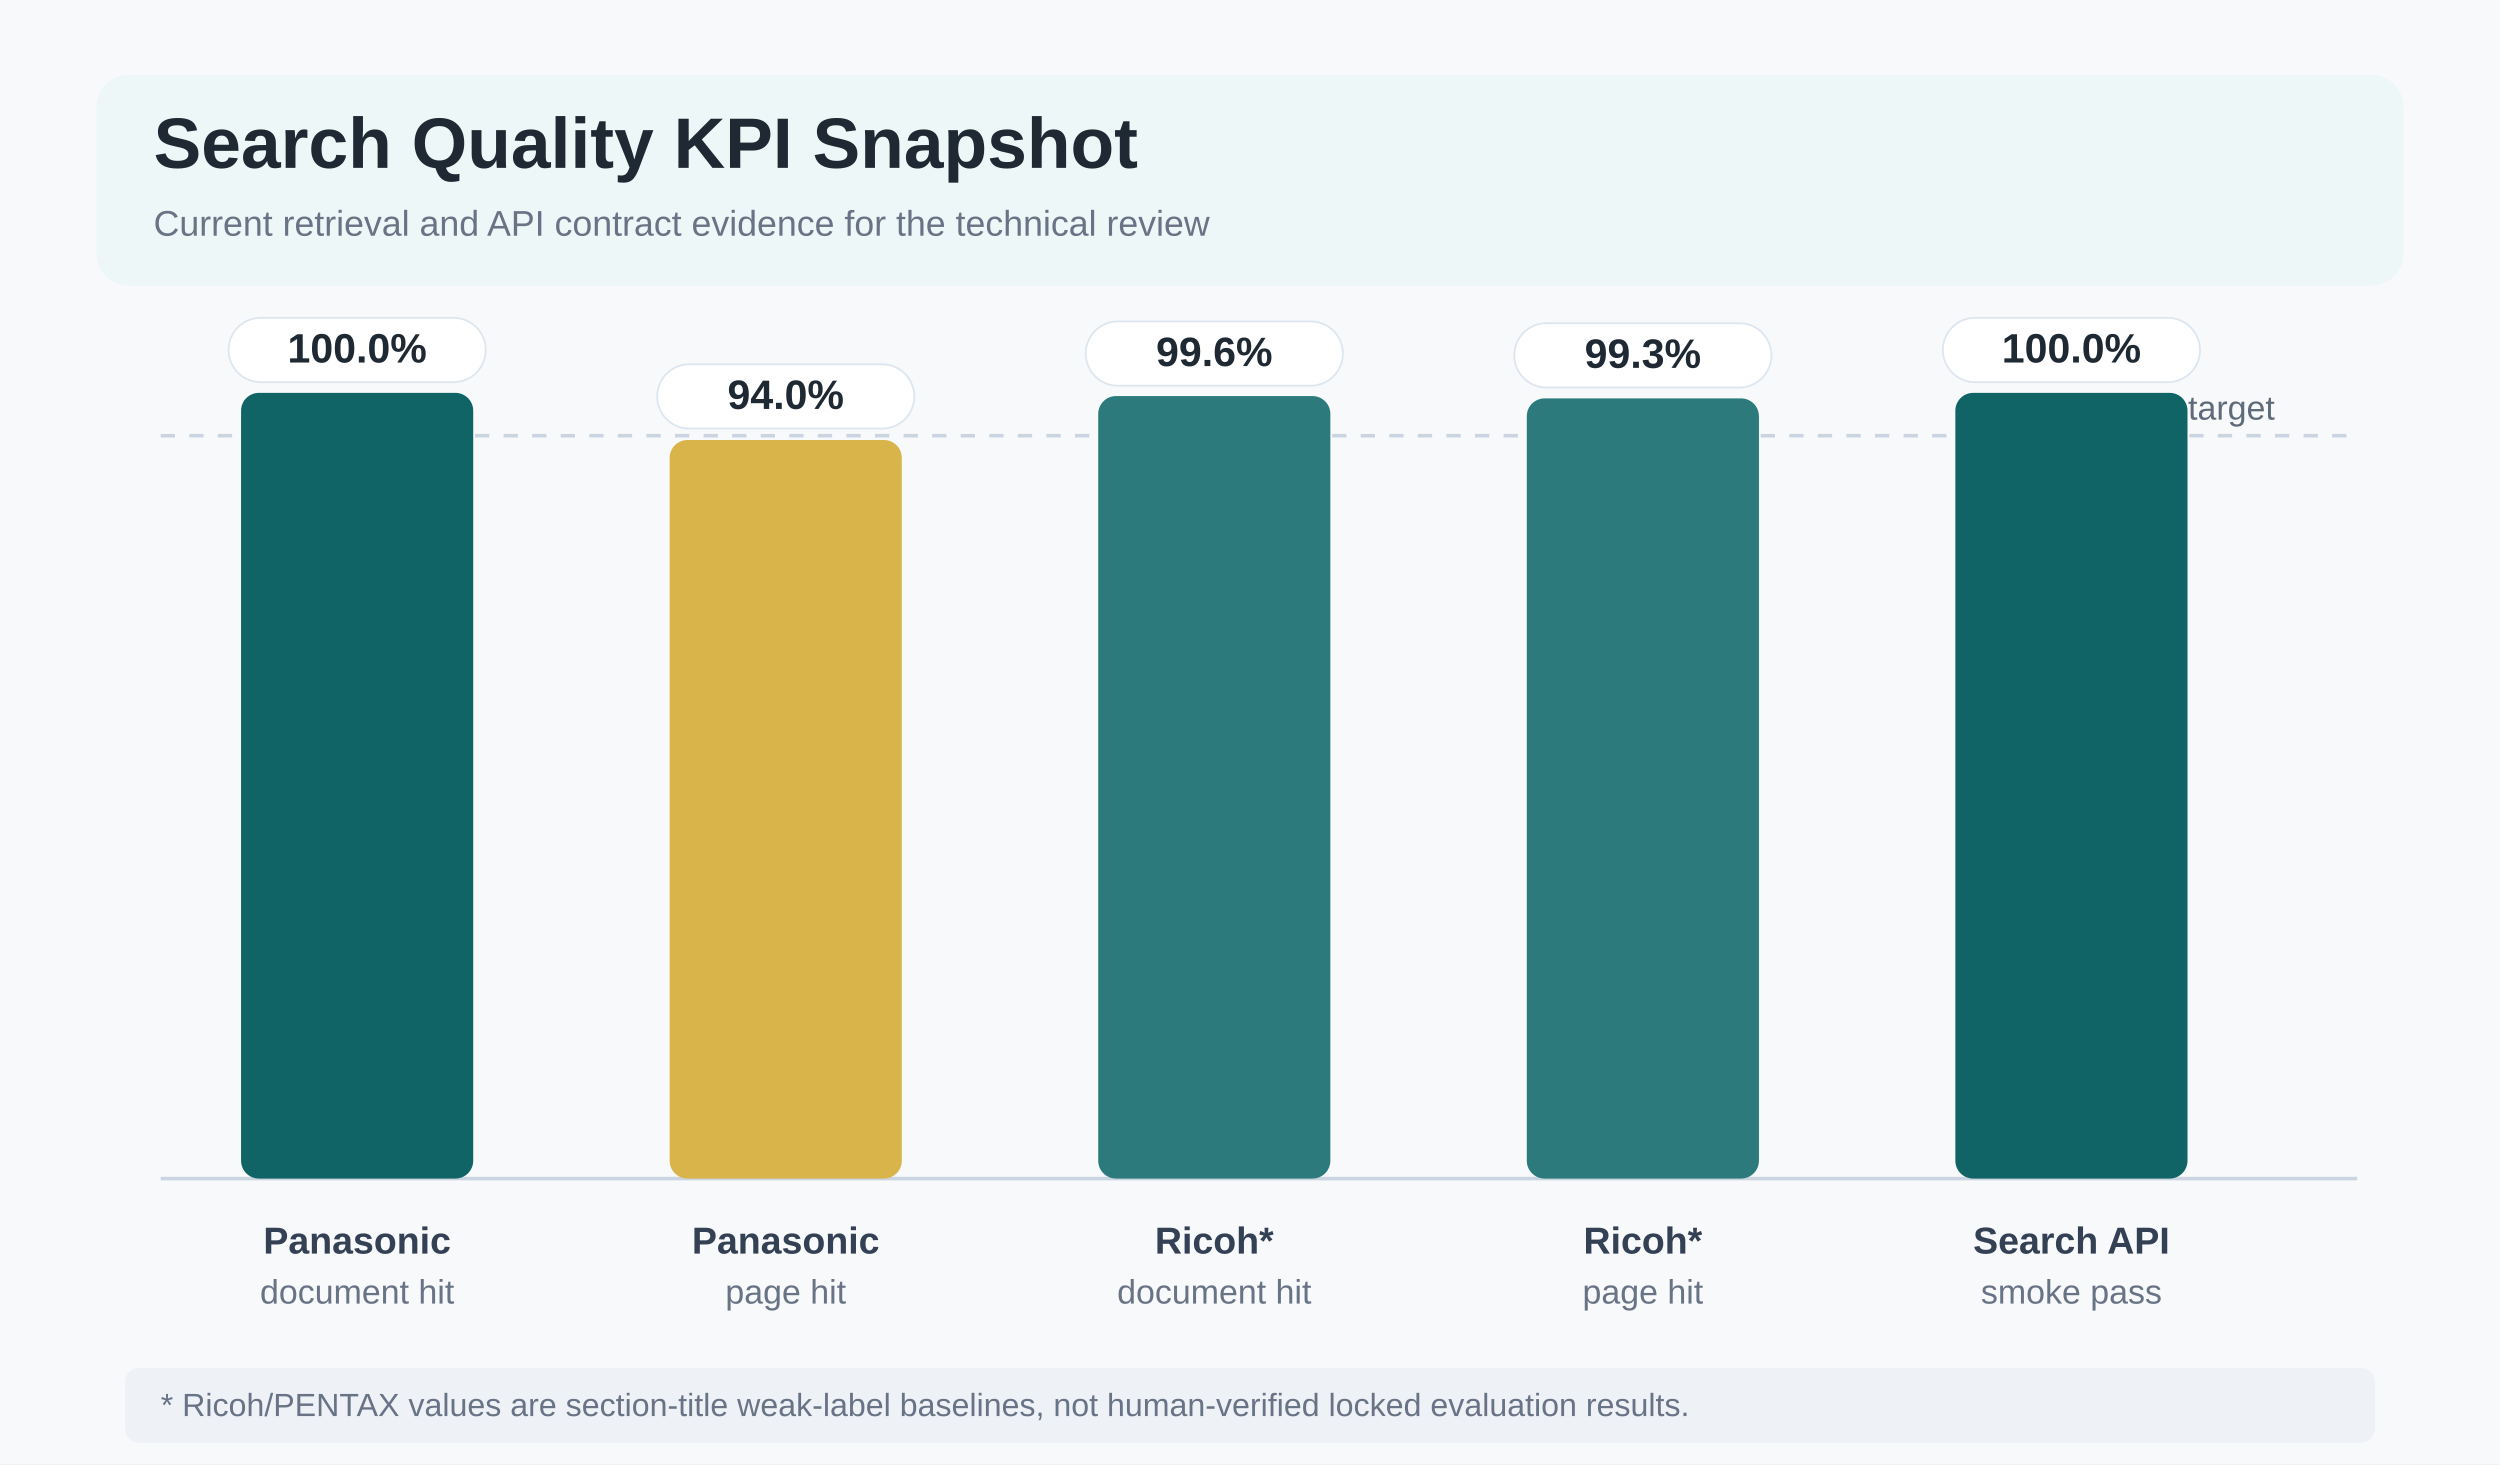
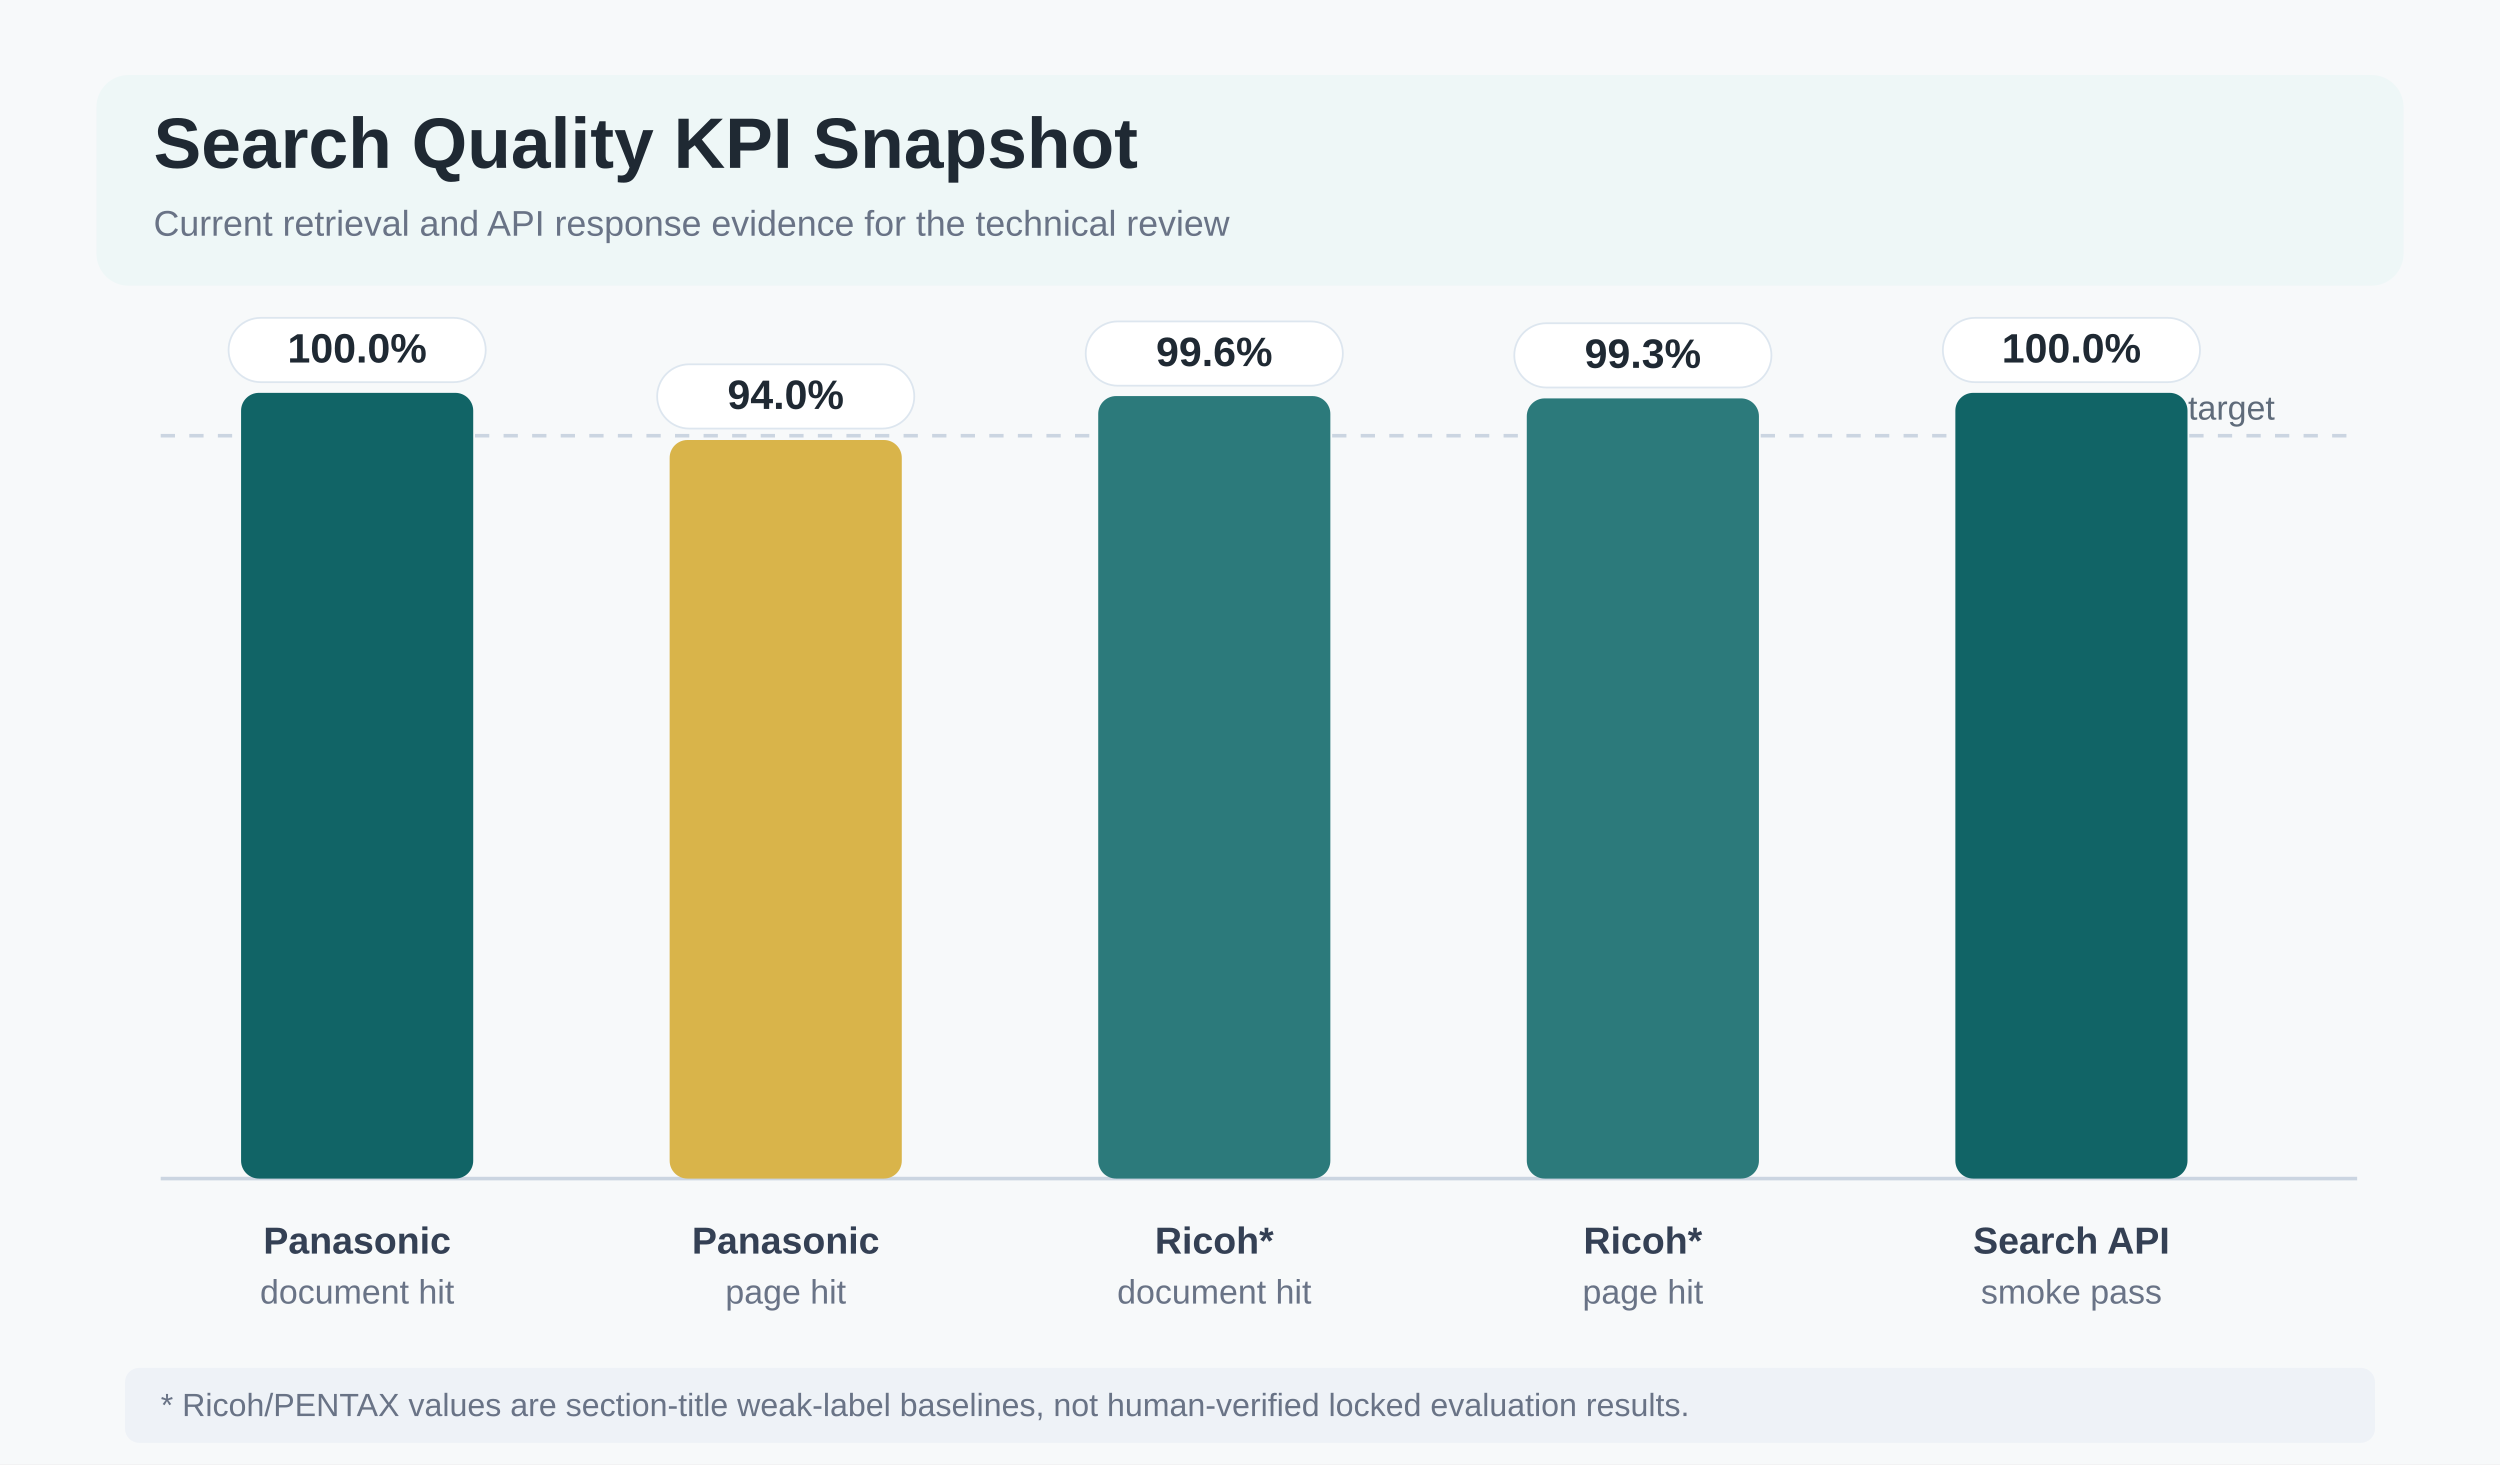
<svg xmlns="http://www.w3.org/2000/svg" width="1400" height="820" viewBox="0 0 1400 820">
  <rect width="1400" height="820" fill="#F7F9FA" />
  <rect x="54" y="42" width="1292" height="118" rx="18" fill="#EEF7F7" />
  <text x="86" y="94" font-family="Arial, sans-serif" font-size="40" font-weight="700" fill="#1F2933">Search Quality KPI Snapshot</text>
-   <text x="86" y="132" font-family="Arial, sans-serif" font-size="20" fill="#697386">Current retrieval and API contract evidence for the technical review</text>
+   <text x="86" y="132" font-family="Arial, sans-serif" font-size="20" fill="#697386">Current retrieval and API response evidence for the technical review</text>
  <line x1="90" y1="660" x2="1320" y2="660" stroke="#CBD5E1" stroke-width="2" />
  <line x1="90" y1="244" x2="1320" y2="244" stroke="#CBD5E1" stroke-width="2" stroke-dasharray="8 8" />
  <text x="1182" y="235" font-family="Arial, sans-serif" font-size="19" fill="#5F6B7A">95% target</text>
  <g font-family="Arial, sans-serif">
    <rect x="135" y="220" width="130" height="440" rx="10" fill="#116466" />
    <rect x="128" y="178" width="144" height="36" rx="18" fill="#FFFFFF" stroke="#DDE6EF" />
    <text x="200" y="203" text-anchor="middle" font-size="23" font-weight="700" fill="#1F2933">100.0%</text>
    <text x="200" y="702" text-anchor="middle" font-size="21" font-weight="700" fill="#344054">Panasonic</text>
    <text x="200" y="730" text-anchor="middle" font-size="19" fill="#697386">document hit</text>
    <rect x="375" y="246.4" width="130" height="413.6" rx="10" fill="#D9B44A" />
    <rect x="368" y="204" width="144" height="36" rx="18" fill="#FFFFFF" stroke="#DDE6EF" />
    <text x="440" y="229" text-anchor="middle" font-size="23" font-weight="700" fill="#1F2933">94.0%</text>
    <text x="440" y="702" text-anchor="middle" font-size="21" font-weight="700" fill="#344054">Panasonic</text>
    <text x="440" y="730" text-anchor="middle" font-size="19" fill="#697386">page hit</text>
    <rect x="615" y="221.8" width="130" height="438.2" rx="10" fill="#2C7A7B" />
    <rect x="608" y="180" width="144" height="36" rx="18" fill="#FFFFFF" stroke="#DDE6EF" />
    <text x="680" y="205" text-anchor="middle" font-size="23" font-weight="700" fill="#1F2933">99.6%</text>
    <text x="680" y="702" text-anchor="middle" font-size="21" font-weight="700" fill="#344054">Ricoh*</text>
    <text x="680" y="730" text-anchor="middle" font-size="19" fill="#697386">document hit</text>
    <rect x="855" y="223.1" width="130" height="436.9" rx="10" fill="#2C7A7B" />
    <rect x="848" y="181" width="144" height="36" rx="18" fill="#FFFFFF" stroke="#DDE6EF" />
    <text x="920" y="206" text-anchor="middle" font-size="23" font-weight="700" fill="#1F2933">99.3%</text>
    <text x="920" y="702" text-anchor="middle" font-size="21" font-weight="700" fill="#344054">Ricoh*</text>
    <text x="920" y="730" text-anchor="middle" font-size="19" fill="#697386">page hit</text>
    <rect x="1095" y="220" width="130" height="440" rx="10" fill="#116466" />
    <rect x="1088" y="178" width="144" height="36" rx="18" fill="#FFFFFF" stroke="#DDE6EF" />
    <text x="1160" y="203" text-anchor="middle" font-size="23" font-weight="700" fill="#1F2933">100.0%</text>
    <text x="1160" y="702" text-anchor="middle" font-size="21" font-weight="700" fill="#344054">Search API</text>
    <text x="1160" y="730" text-anchor="middle" font-size="19" fill="#697386">smoke pass</text>
  </g>
  <rect x="70" y="766" width="1260" height="42" rx="8" fill="#EEF2F7" />
  <text x="90" y="793" font-family="Arial, sans-serif" font-size="18" fill="#697386">* Ricoh/PENTAX values are section-title weak-label baselines, not human-verified locked evaluation results.</text>
</svg>
